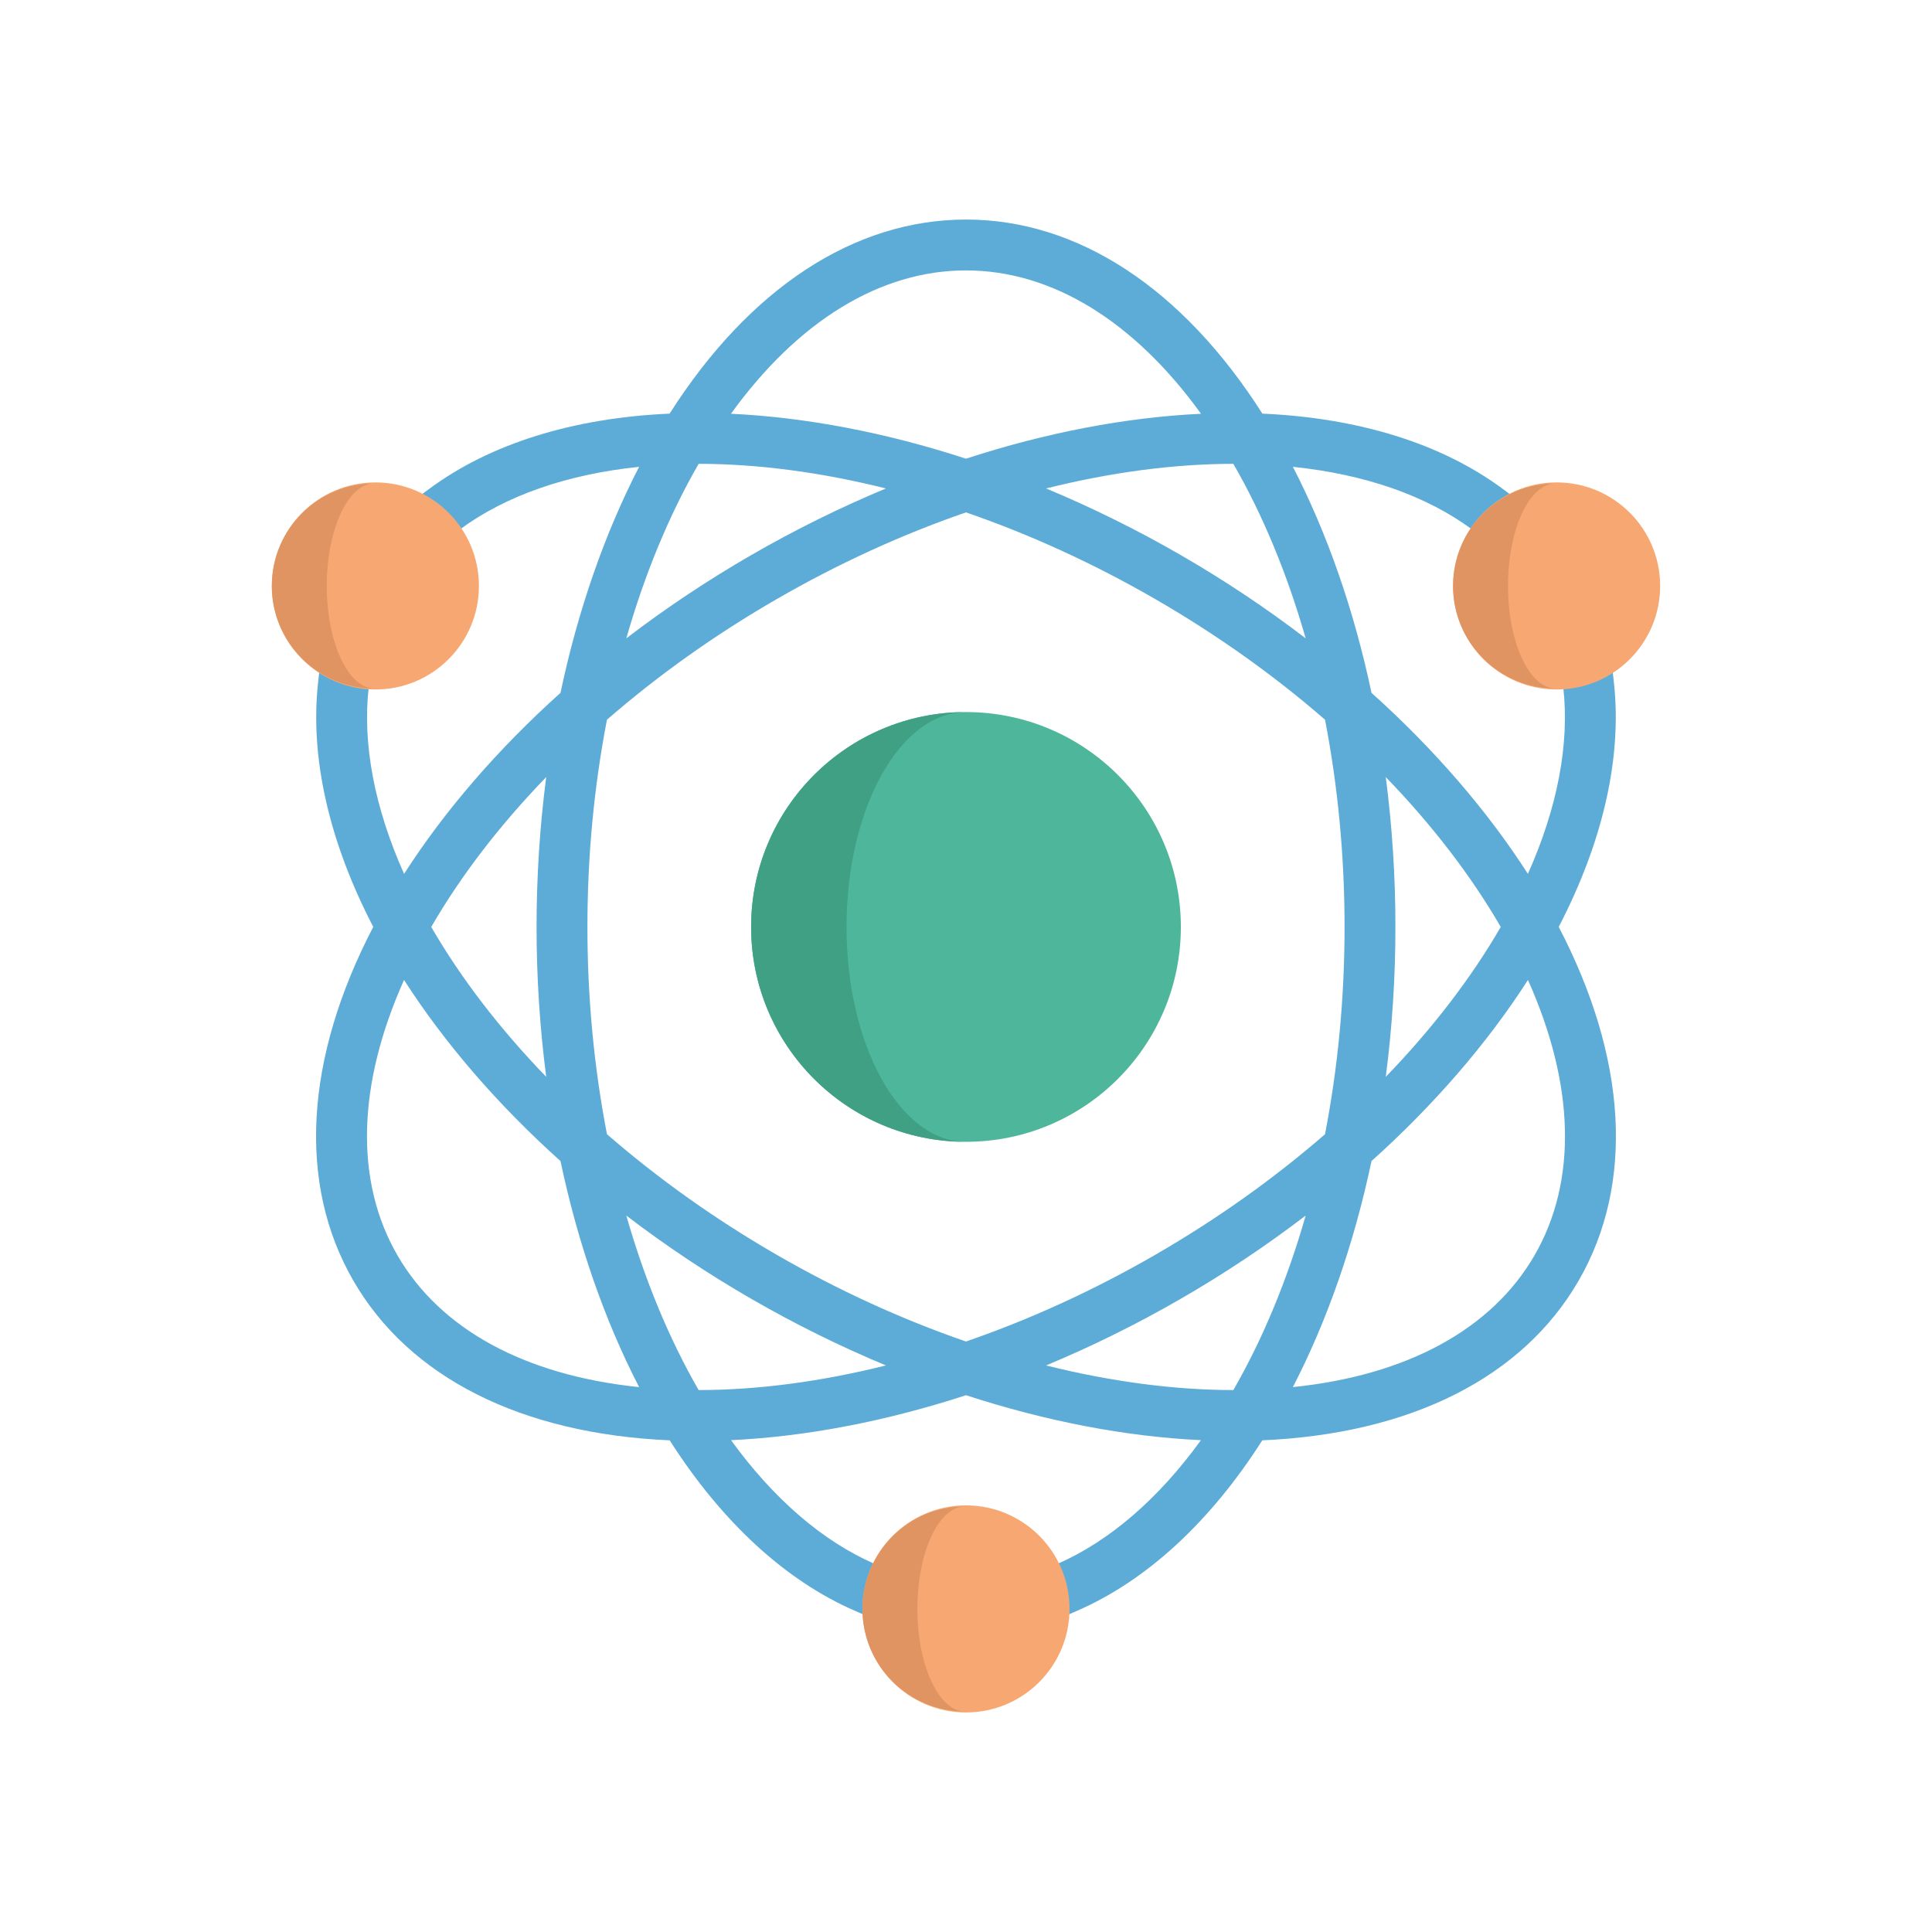
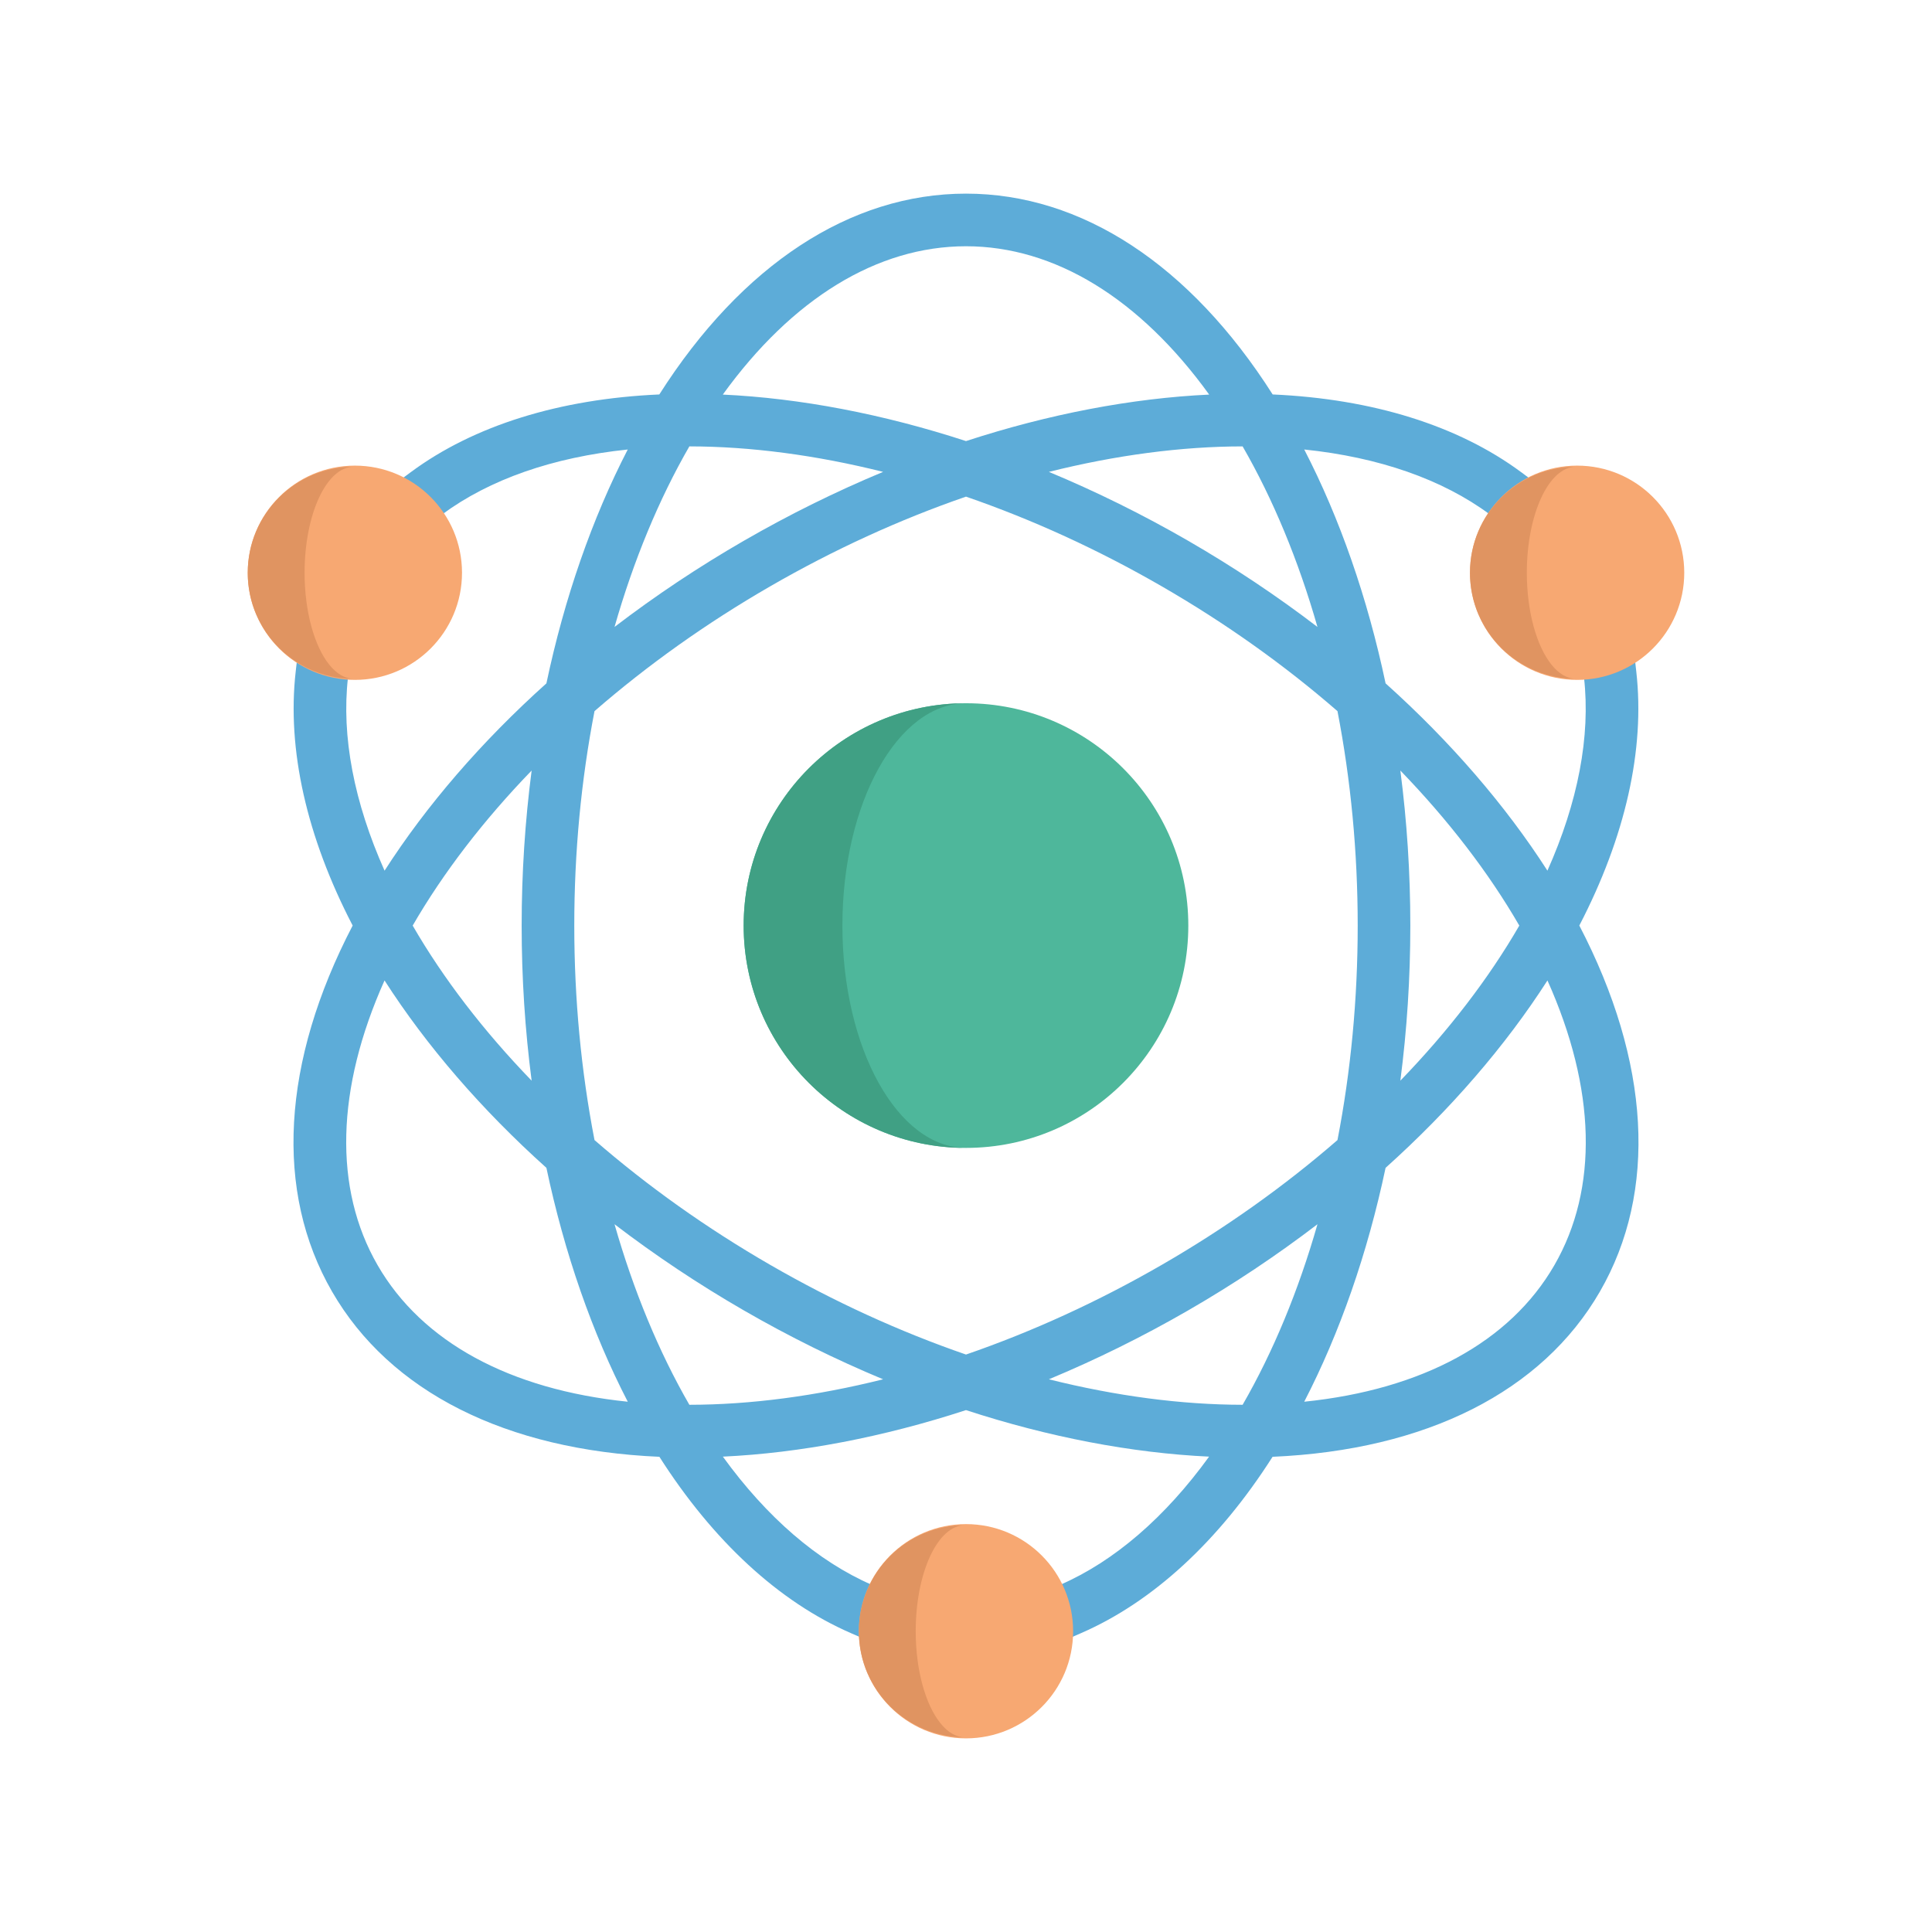
- <svg xmlns="http://www.w3.org/2000/svg" version="1.1" id="Layer_1" x="0px" y="0px" width="792px" height="792px" viewBox="-90 0 792 792" enable-background="new -90 0 792 792" xml:space="preserve">
-   <path fill="#5DACD8" d="M548.985,379.966c18.243-35.107,26.058-69.766,22.578-100.543l-1.172-10.359l-20.718,2.344l1.171,10.358  c2.624,23.204-2.387,49.358-14.498,76.465c-16.573-25.833-38.437-51.16-64.115-74.206c-7.134-33.794-18.143-65.398-32.228-92.655  c29.535,3.059,54.698,11.806,73.489,25.705l8.382,6.199l12.398-16.763l-8.382-6.199c-24.929-18.437-58.864-29.007-98.394-30.75  C394.797,118.202,351.818,90,305.997,90s-88.801,28.204-121.502,79.562c-39.522,1.743-73.456,12.308-98.389,30.734l-8.384,6.197  l12.392,16.768l8.384-6.196c18.797-13.892,43.961-22.635,73.493-25.693c-14.084,27.258-25.094,58.862-32.226,92.655  c-25.682,23.048-47.544,48.374-64.117,74.206c-12.111-27.107-17.122-53.262-14.498-76.465l1.171-10.358l-20.718-2.344l-1.171,10.359  c-3.481,30.776,4.334,65.434,22.576,100.543c-28.13,54.027-31.067,105.357-8.16,145.027c22.912,39.677,68.836,62.798,129.684,65.448  c21.252,33.342,47.362,57.441,75.79,69.825l9.558,4.163l8.328-19.115l-9.557-4.163c-21.427-9.335-41.571-26.746-58.971-50.772  c30.645-1.438,63.512-7.721,96.318-18.435c32.808,10.714,65.672,16.997,96.318,18.435c-17.399,24.025-37.543,41.438-58.972,50.772  l-9.557,4.163l8.328,19.115l9.558-4.163c28.429-12.385,54.54-36.486,75.79-69.825c60.849-2.652,106.772-25.773,129.684-65.448  C580.052,485.321,577.114,433.993,548.985,379.966z M525.209,379.99c-12.105,20.942-28.107,41.782-47.127,61.441  c2.61-20.092,3.953-40.648,3.953-61.441c0-20.789-1.343-41.34-3.953-61.43C497.106,338.221,513.107,359.058,525.209,379.99z   M415.593,569.838c-24.17-0.015-50.213-3.454-76.757-10.097c18.692-7.783,37.164-16.897,55.182-27.299  c18.014-10.398,35.142-21.837,51.228-34.136C437.719,524.632,427.671,548.908,415.593,569.838z M196.4,569.838  c-12.078-20.928-22.125-45.204-29.65-71.531c16.086,12.299,33.215,23.736,51.228,34.136c18.017,10.401,36.49,19.518,55.182,27.3  C246.615,566.385,220.576,569.825,196.4,569.838z M273.159,200.237c-18.692,7.783-37.164,16.897-55.182,27.299  c-18.019,10.403-35.145,21.841-51.223,34.136c7.524-26.321,17.571-50.598,29.647-71.533  C220.574,190.155,246.614,193.595,273.159,200.237z M228.402,514.386c-25.185-14.54-48.56-31.168-69.581-49.423  c-5.299-27.349-8.014-55.906-8.014-84.973c0-29.058,2.715-57.613,8.015-84.961c21.004-18.252,44.379-34.885,69.581-49.434  c25.192-14.545,51.282-26.474,77.594-35.55c26.311,9.075,52.401,21.004,77.594,35.55c25.2,14.548,48.572,31.179,69.581,49.434  c5.299,27.349,8.014,55.904,8.014,84.961c0,29.067-2.715,57.625-8.014,84.974c-21.02,18.253-44.395,34.881-69.581,49.422  c-25.192,14.545-51.28,26.475-77.594,35.55C279.685,540.859,253.596,528.931,228.402,514.386z M415.592,190.141  c12.076,20.934,22.123,45.21,29.648,71.533c-16.079-12.296-33.206-23.734-51.224-34.137c-18.018-10.402-36.49-19.517-55.181-27.299  C365.38,193.596,391.424,190.157,415.592,190.141z M305.997,110.85c35.132,0,68.861,20.723,96.347,58.767  c-30.651,1.435-63.528,7.704-96.349,18.42c-32.82-10.718-65.697-16.991-96.348-18.423  C237.136,131.573,270.865,110.85,305.997,110.85z M133.91,318.56c-2.609,20.089-3.953,40.641-3.953,61.43  c0,20.795,1.342,41.35,3.953,61.441c-19.02-19.661-35.022-40.5-47.127-61.441C98.884,359.058,114.885,338.223,133.91,318.56z   M72.905,514.565c-17.564-30.415-16.478-69.995,2.728-112.839c16.58,25.853,38.447,51.191,64.131,74.239  c7.135,33.805,18.146,65.413,32.233,92.661C125.292,563.835,90.47,544.986,72.905,514.565z M539.088,514.565  c-17.566,30.422-52.389,49.27-99.091,54.062c14.088-27.251,25.098-58.857,32.232-92.659c25.686-23.05,47.552-48.388,64.132-74.24  C555.564,444.572,556.65,484.15,539.088,514.565z" />
-   <circle fill="#4EB79B" cx="305.992" cy="379.984" r="88.084" />
-   <path fill="#40A084" d="M305.997,468.075c-48.651,0-88.084-39.435-88.084-88.084c0-48.65,39.435-88.084,88.084-88.084  c-27.054,0-48.964,39.435-48.964,88.084C257.032,428.641,278.944,468.075,305.997,468.075z" />
+ <svg xmlns="http://www.w3.org/2000/svg" version="1.1" id="Layer_1" x="0px" y="0px" width="600px" height="600px" viewBox="96 96 600 600" enable-background="new 96 96 600 600" xml:space="preserve">
+   <path fill="#5DACD8" d="M586.472,383.431c14.3-27.52,20.426-54.688,17.697-78.813l-0.918-8.12l-16.24,1.837l0.918,8.119  c2.057,18.189-1.871,38.69-11.365,59.939c-12.99-20.25-30.13-40.104-50.258-58.168c-5.593-26.491-14.223-51.264-25.263-72.63  c23.151,2.398,42.876,9.254,57.606,20.15l6.57,4.859l9.719-13.14l-6.571-4.859c-19.541-14.453-46.142-22.738-77.128-24.104  c-25.633-40.26-59.322-62.367-95.241-62.367s-69.609,22.108-95.243,62.367c-30.98,1.367-57.581,9.648-77.125,24.092l-6.572,4.858  l9.713,13.144l6.572-4.857c14.734-10.89,34.46-17.743,57.609-20.14c-11.04,21.367-19.671,46.14-25.261,72.63  c-20.131,18.067-37.269,37.919-50.26,58.168c-9.494-21.248-13.422-41.75-11.365-59.938l0.917-8.12l-16.24-1.837l-0.918,8.12  c-2.729,24.125,3.397,51.292,17.696,78.813c-22.05,42.351-24.353,82.587-6.396,113.684c17.96,31.102,53.959,49.226,101.656,51.304  c16.659,26.136,37.126,45.025,59.41,54.733l7.492,3.263l6.528-14.982l-7.492-3.264c-16.796-7.317-32.586-20.966-46.226-39.8  c24.022-1.127,49.786-6.052,75.501-14.45c25.718,8.398,51.479,13.323,75.502,14.45c-13.639,18.833-29.429,32.483-46.228,39.8  l-7.491,3.264l6.528,14.982l7.492-3.263c22.284-9.708,42.753-28.601,59.41-54.733c47.698-2.079,83.696-20.204,101.656-51.304  C610.823,466.017,608.521,425.781,586.472,383.431z M567.834,383.45c-9.489,16.415-22.033,32.752-36.942,48.161  c2.047-15.749,3.099-31.862,3.099-48.161c0-16.296-1.052-32.406-3.099-48.154C545.805,350.708,558.348,367.042,567.834,383.45z   M481.908,532.268c-18.946-0.012-39.361-2.708-60.168-7.915c14.652-6.101,29.132-13.245,43.256-21.398  c14.121-8.151,27.547-17.118,40.156-26.76C499.252,496.831,491.376,515.861,481.908,532.268z M310.088,532.268  c-9.468-16.405-17.344-35.435-23.242-56.072c12.609,9.642,26.037,18.606,40.157,26.759c14.123,8.153,28.604,15.3,43.256,21.4  C349.45,529.561,329.039,532.258,310.088,532.268z M370.257,242.545c-14.652,6.101-29.132,13.245-43.256,21.399  c-14.125,8.154-27.549,17.121-40.153,26.758c5.898-20.632,13.774-39.663,23.24-56.073  C329.037,234.643,349.449,237.339,370.257,242.545z M335.173,488.8c-19.742-11.397-38.065-24.432-54.543-38.741  c-4.154-21.438-6.282-43.824-6.282-66.608c0-22.778,2.128-45.162,6.282-66.6c16.465-14.307,34.788-27.345,54.543-38.75  c19.748-11.402,40.199-20.752,60.825-27.867c20.625,7.114,41.076,16.464,60.824,27.867c19.754,11.404,38.075,24.44,54.543,38.75  c4.153,21.438,6.282,43.822,6.282,66.6c0,22.784-2.129,45.171-6.282,66.608c-16.477,14.309-34.8,27.343-54.543,38.741  c-19.747,11.401-40.197,20.754-60.824,27.866C375.373,509.552,354.922,500.201,335.173,488.8z M481.907,234.631  c9.466,16.41,17.342,35.439,23.241,56.073c-12.604-9.639-26.03-18.604-40.154-26.759c-14.124-8.154-28.604-15.299-43.255-21.399  C442.547,237.34,462.963,234.644,481.907,234.631z M395.999,172.477c27.539,0,53.979,16.245,75.524,46.066  c-24.026,1.125-49.798,6.039-75.525,14.439c-25.728-8.402-51.499-13.319-75.525-14.441  C342.02,188.722,368.459,172.477,395.999,172.477z M261.104,335.296c-2.045,15.748-3.099,31.858-3.099,48.154  c0,16.301,1.052,32.413,3.099,48.161c-14.91-15.411-27.453-31.747-36.942-48.161C233.647,367.042,246.19,350.71,261.104,335.296z   M213.283,488.94c-13.768-23.842-12.917-54.867,2.138-88.452c12.997,20.266,30.138,40.127,50.271,58.194  c5.593,26.498,14.224,51.275,25.267,72.635C254.348,527.562,227.052,512.787,213.283,488.94z M578.713,488.94  c-13.769,23.847-41.066,38.621-77.675,42.378c11.043-21.361,19.674-46.138,25.266-72.634c20.135-18.068,37.275-37.93,50.272-58.194  C591.629,434.074,592.479,465.099,578.713,488.94z" />
+   <circle fill="#4EB79B" cx="395.995" cy="383.445" r="69.047" />
+   <path fill="#40A084" d="M395.999,452.498c-38.136,0-69.047-30.913-69.047-69.047c0-38.137,30.913-69.047,69.047-69.047  c-21.208,0-38.382,30.912-38.382,69.047C357.616,421.586,374.792,452.498,395.999,452.498z" />
  <g>
-     <circle fill="#F7A872" cx="305.992" cy="659.557" r="42.443" />
-     <circle fill="#F7A872" cx="548.117" cy="240.204" r="42.443" />
-     <circle fill="#F7A872" cx="63.883" cy="240.204" r="42.443" />
+     <circle fill="#F7A872" cx="395.995" cy="602.596" r="33.27" />
+     <circle fill="#F7A872" cx="585.791" cy="273.875" r="33.27" />
+     <circle fill="#F7A872" cx="206.21" cy="273.875" r="33.27" />
  </g>
  <g>
-     <path fill="#E09461" d="M63.442,282.209c-7.654,0-14.825-2.045-21.002-5.638c-12.546-7.244-21.002-20.826-21.002-36.367   c0-23.207,18.811-42.003,42.004-42.003c-10.764,0-19.483,18.797-19.483,42.003c0,15.539,3.928,29.122,9.741,36.367   C56.564,280.165,59.894,282.209,63.442,282.209z" />
-     <path fill="#E09461" d="M547.673,282.209c-7.654,0-14.825-2.045-21.002-5.638c-12.546-7.244-21.002-20.826-21.002-36.367   c0-23.207,18.811-42.003,42.004-42.003c-10.765,0-19.483,18.797-19.483,42.003c0,15.539,3.929,29.122,9.741,36.367   C540.793,280.165,544.125,282.209,547.673,282.209z" />
-     <path fill="#E09461" d="M305.558,701.563c-7.653,0-14.824-2.045-21.001-5.638c-12.546-7.244-21.002-20.826-21.002-36.367   c0-23.207,18.811-42.003,42.003-42.003c-10.764,0-19.482,18.797-19.482,42.003c0,15.539,3.928,29.122,9.741,36.367   C298.679,699.521,302.008,701.563,305.558,701.563z" />
+     <path fill="#E09461" d="M205.865,306.801c-6,0-11.621-1.603-16.463-4.419c-9.834-5.679-16.463-16.325-16.463-28.507   c0-18.191,14.746-32.925,32.926-32.925c-8.438,0-15.272,14.734-15.272,32.925c0,12.181,3.079,22.828,7.636,28.507   C200.474,305.199,203.084,306.801,205.865,306.801z" />
+     <path fill="#E09461" d="M585.442,306.801c-6,0-11.621-1.603-16.463-4.419c-9.834-5.679-16.463-16.325-16.463-28.507   c0-18.191,14.745-32.925,32.926-32.925c-8.438,0-15.271,14.734-15.271,32.925c0,12.181,3.079,22.828,7.635,28.507   C580.05,305.199,582.661,306.801,585.442,306.801z" />
+     <path fill="#E09461" d="M395.654,635.523c-5.999,0-11.62-1.604-16.462-4.42c-9.835-5.678-16.463-16.324-16.463-28.507   c0-18.191,14.746-32.925,32.925-32.925c-8.438,0-15.271,14.734-15.271,32.925c0,12.181,3.079,22.828,7.636,28.507   C390.262,633.924,392.871,635.523,395.654,635.523z" />
  </g>
</svg>
